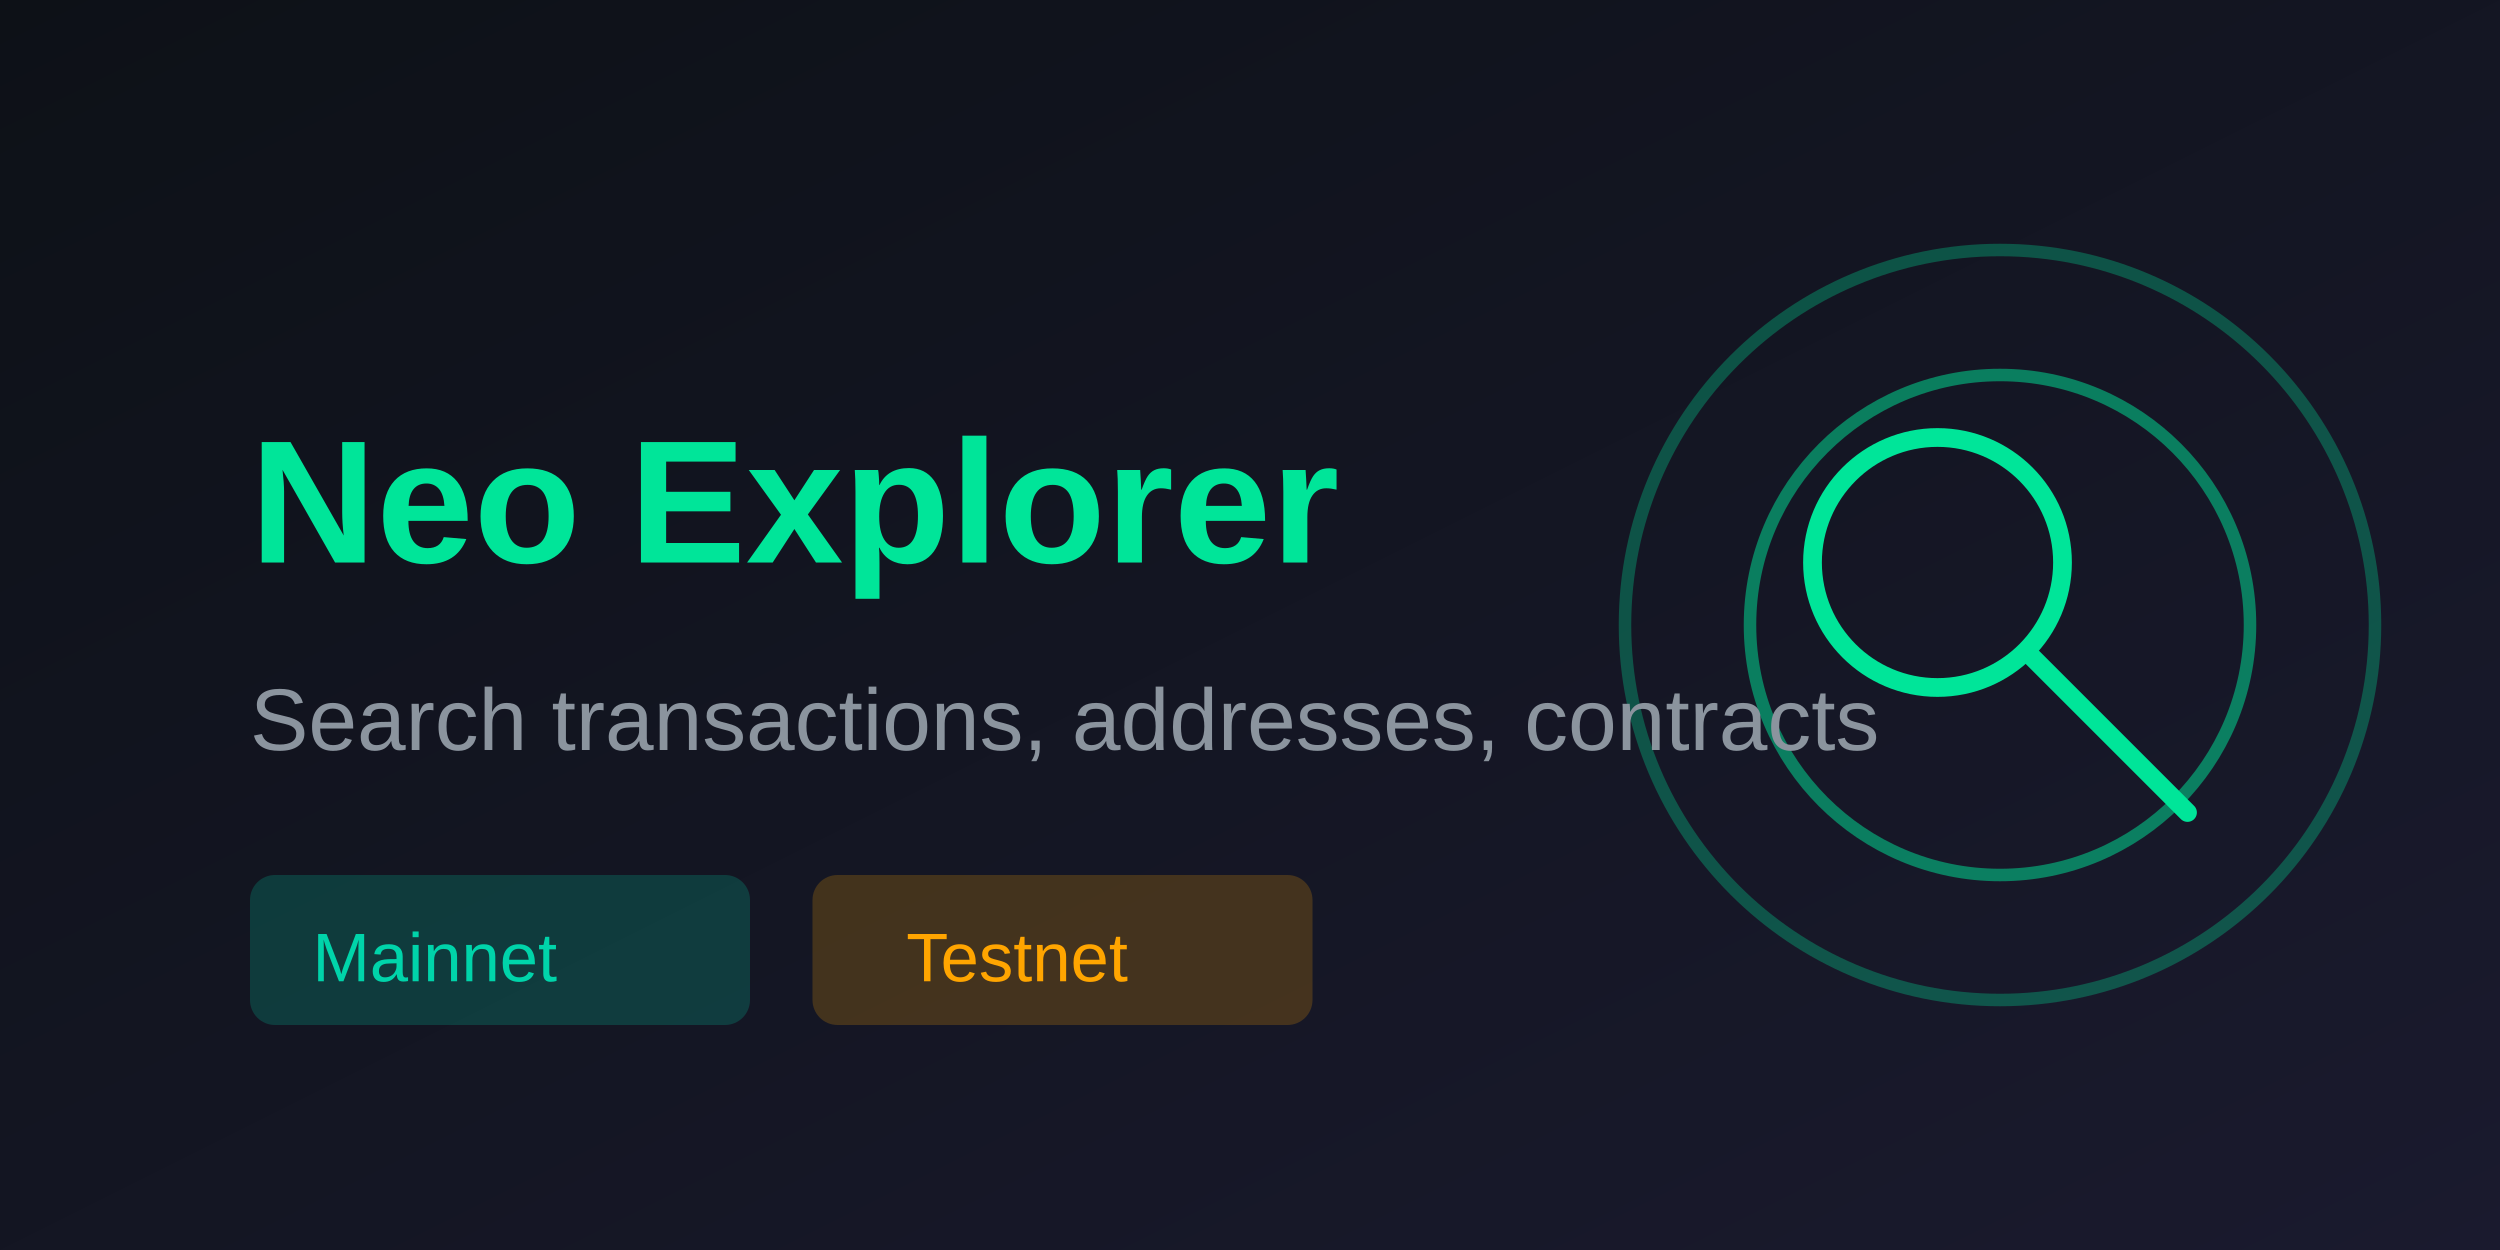
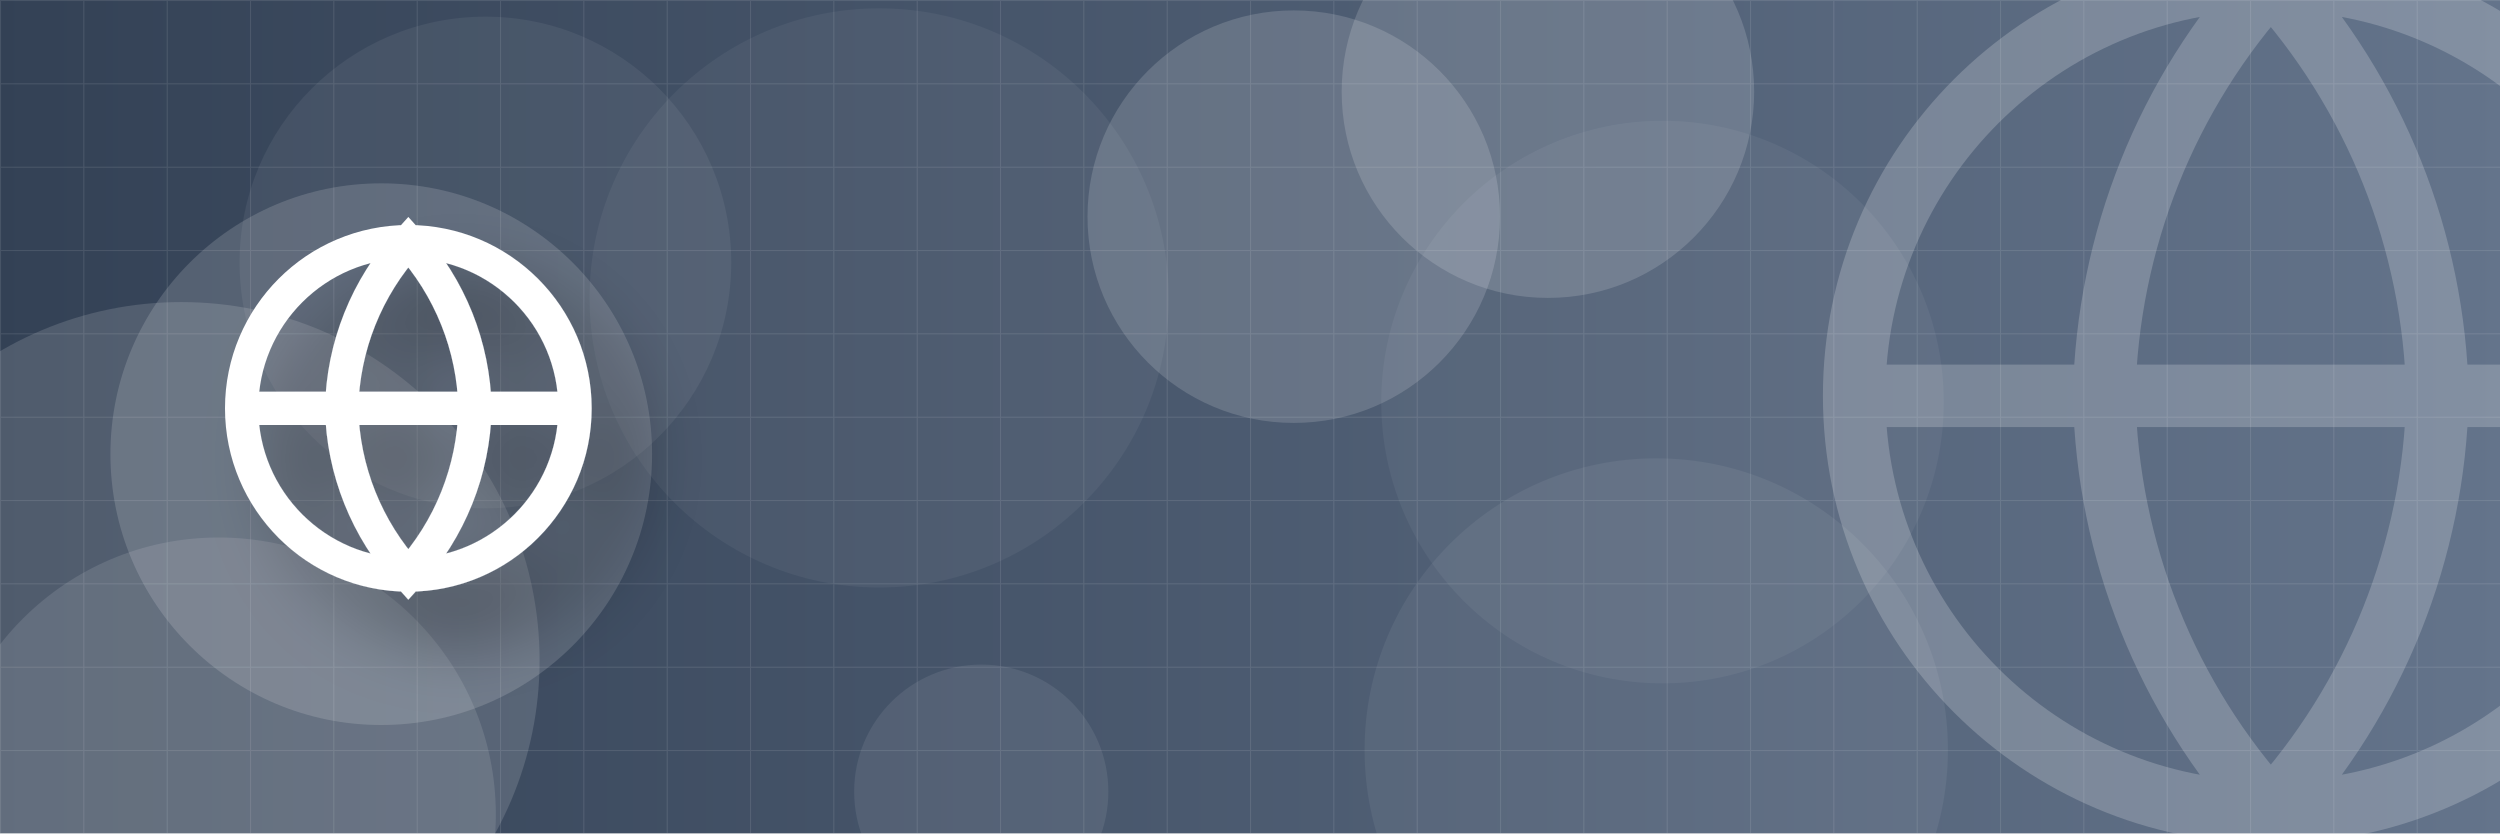
- <svg xmlns="http://www.w3.org/2000/svg" viewBox="0 0 400 200" fill="none">
+ <svg xmlns="http://www.w3.org/2000/svg" width="1200" height="400" viewBox="0 0 1200 400">
  <defs>
-     <linearGradient id="bg" x1="0%" y1="0%" x2="100%" y2="100%">
-       <stop offset="0%" style="stop-color:#0d1117" />
-       <stop offset="100%" style="stop-color:#1a1a2e" />
+     <linearGradient id="bg" x1="0%" y1="0%" x2="100%" y2="0%">
+       <stop offset="0%" style="stop-color:#334155;stop-opacity:1" />
+       <stop offset="100%" style="stop-color:#64748b;stop-opacity:1" />
    </linearGradient>
+     <pattern id="grid" width="40" height="40" patternUnits="userSpaceOnUse">
+       <path d="M 40 0 L 0 0 0 40" fill="none" stroke="white" stroke-width="1" stroke-opacity="0.1" />
+     </pattern>
  </defs>
-   <rect width="400" height="200" fill="url(#bg)" />
-   <circle cx="320" cy="100" r="60" stroke="#00e599" stroke-width="2" opacity="0.3" />
-   <circle cx="320" cy="100" r="40" stroke="#00e599" stroke-width="2" opacity="0.5" />
-   <circle cx="310" cy="90" r="20" stroke="#00e599" stroke-width="3" fill="none" />
-   <line x1="325" y1="105" x2="350" y2="130" stroke="#00e599" stroke-width="3" stroke-linecap="round" />
-   <text x="40" y="90" font-family="Arial, sans-serif" font-size="28" font-weight="bold" fill="#00e599">Neo Explorer</text>
-   <text x="40" y="120" font-family="Arial, sans-serif" font-size="14" fill="#8b949e">Search transactions, addresses, contracts</text>
-   <rect x="40" y="140" width="80" height="24" rx="4" fill="#00d4aa" opacity="0.2" />
-   <text x="50" y="157" font-family="Arial, sans-serif" font-size="11" fill="#00d4aa">Mainnet</text>
-   <rect x="130" y="140" width="80" height="24" rx="4" fill="#ffa500" opacity="0.2" />
-   <text x="145" y="157" font-family="Arial, sans-serif" font-size="11" fill="#ffa500">Testnet</text>
+   <rect width="1200" height="400" fill="url(#bg)" />
+   <rect width="1200" height="400" fill="url(#grid)" />
+   <circle cx="621" cy="104" r="99" fill="white" fill-opacity="0.15" />
+   <circle cx="183" cy="218" r="130" fill="white" fill-opacity="0.15" />
+   <circle cx="105" cy="391" r="133" fill="white" fill-opacity="0.11" />
+   <circle cx="422" cy="143" r="139" fill="white" fill-opacity="0.05" />
+   <circle cx="798" cy="193" r="135" fill="white" fill-opacity="0.05" />
+   <circle cx="233" cy="126" r="118" fill="white" fill-opacity="0.06" />
+   <circle cx="795" cy="360" r="140" fill="white" fill-opacity="0.06" />
+   <circle cx="471" cy="380" r="61" fill="white" fill-opacity="0.08" />
+   <circle cx="87" cy="317" r="172" fill="white" fill-opacity="0.14" />
+   <circle cx="743" cy="44" r="99" fill="white" fill-opacity="0.15" />
+   <g transform="translate(850, -50) scale(20)" stroke="white" stroke-width="1.5" fill="none" stroke-opacity="0.2">
+     <path d="M2 12h20 M12 2a15.3 15.3 0 0 1 4 10 15.3 15.3 0 0 1-4 10 15.3 15.3 0 0 1-4-10 15.3 15.3 0 0 1 4-10z M2 12a10 10 0 1 1 20 0 10 10 0 0 1-20 0z" />
+   </g>
+   <g transform="translate(100, 100) scale(8)" stroke="white" stroke-width="2" fill="none" filter="drop-shadow(3px 3px 2px rgba(0,0,0,0.3))">
+     <path d="M2 12h20 M12 2a15.3 15.3 0 0 1 4 10 15.3 15.3 0 0 1-4 10 15.3 15.3 0 0 1-4-10 15.3 15.3 0 0 1 4-10z M2 12a10 10 0 1 1 20 0 10 10 0 0 1-20 0z" />
+   </g>
</svg>
